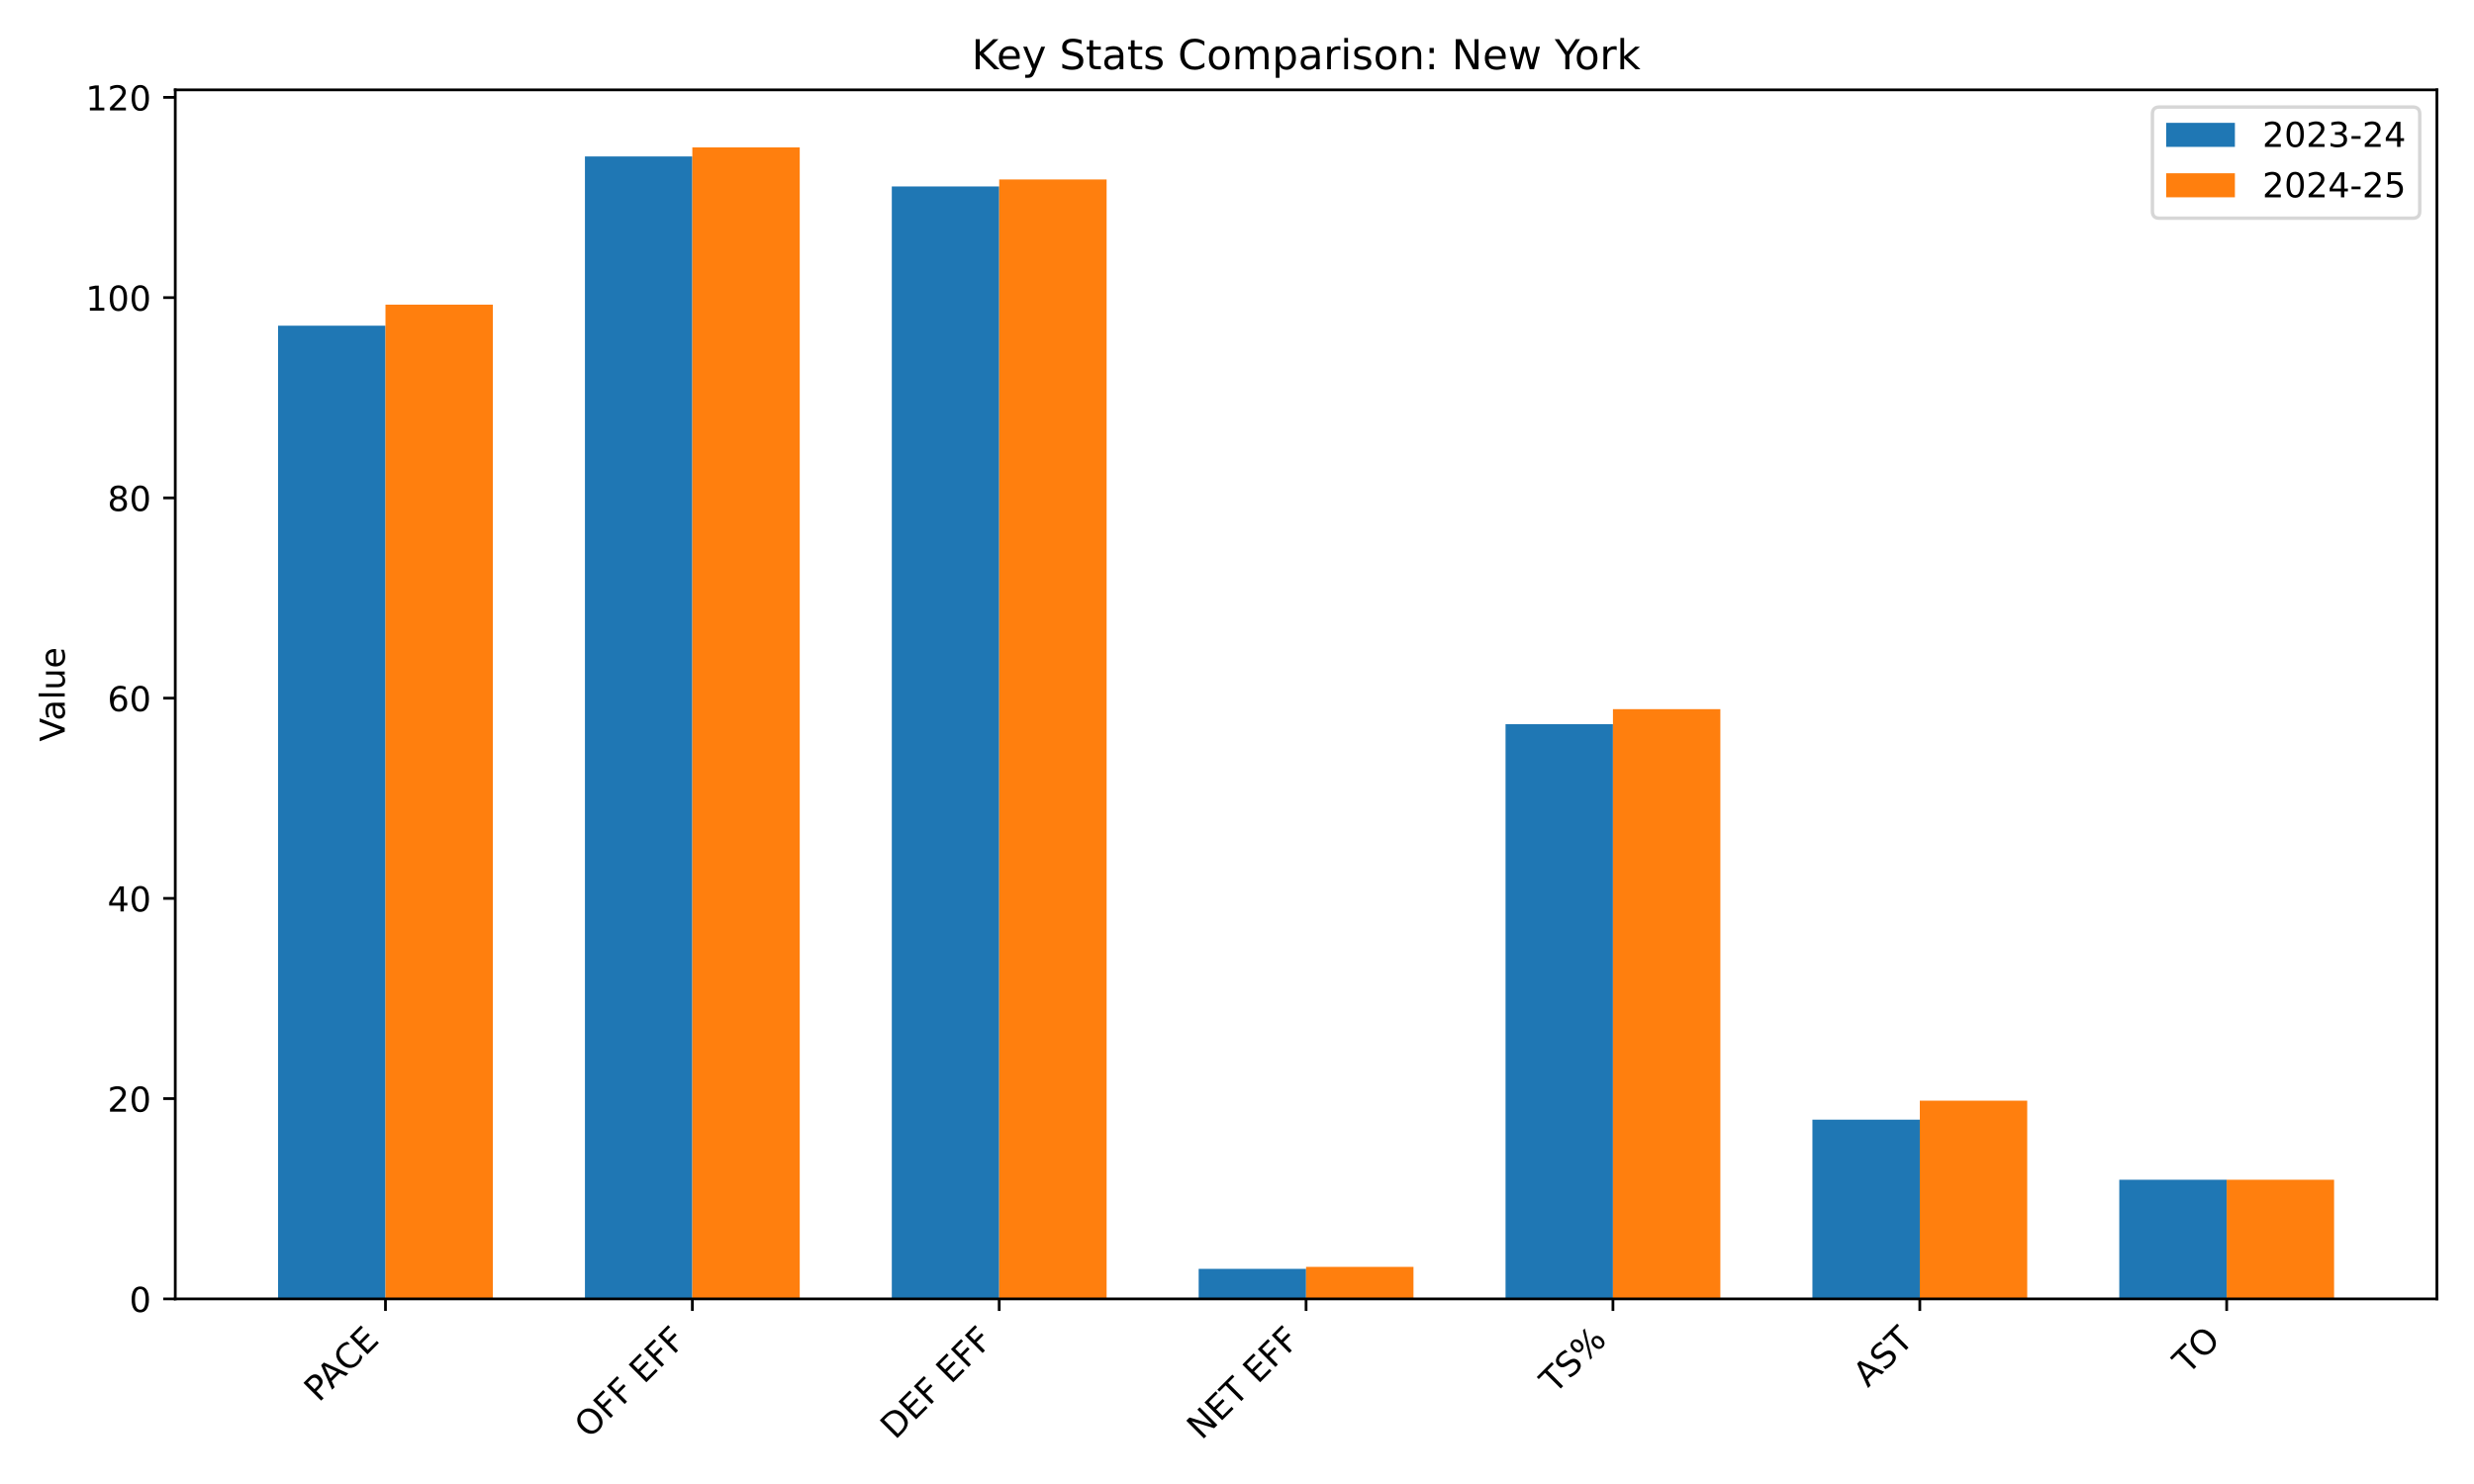
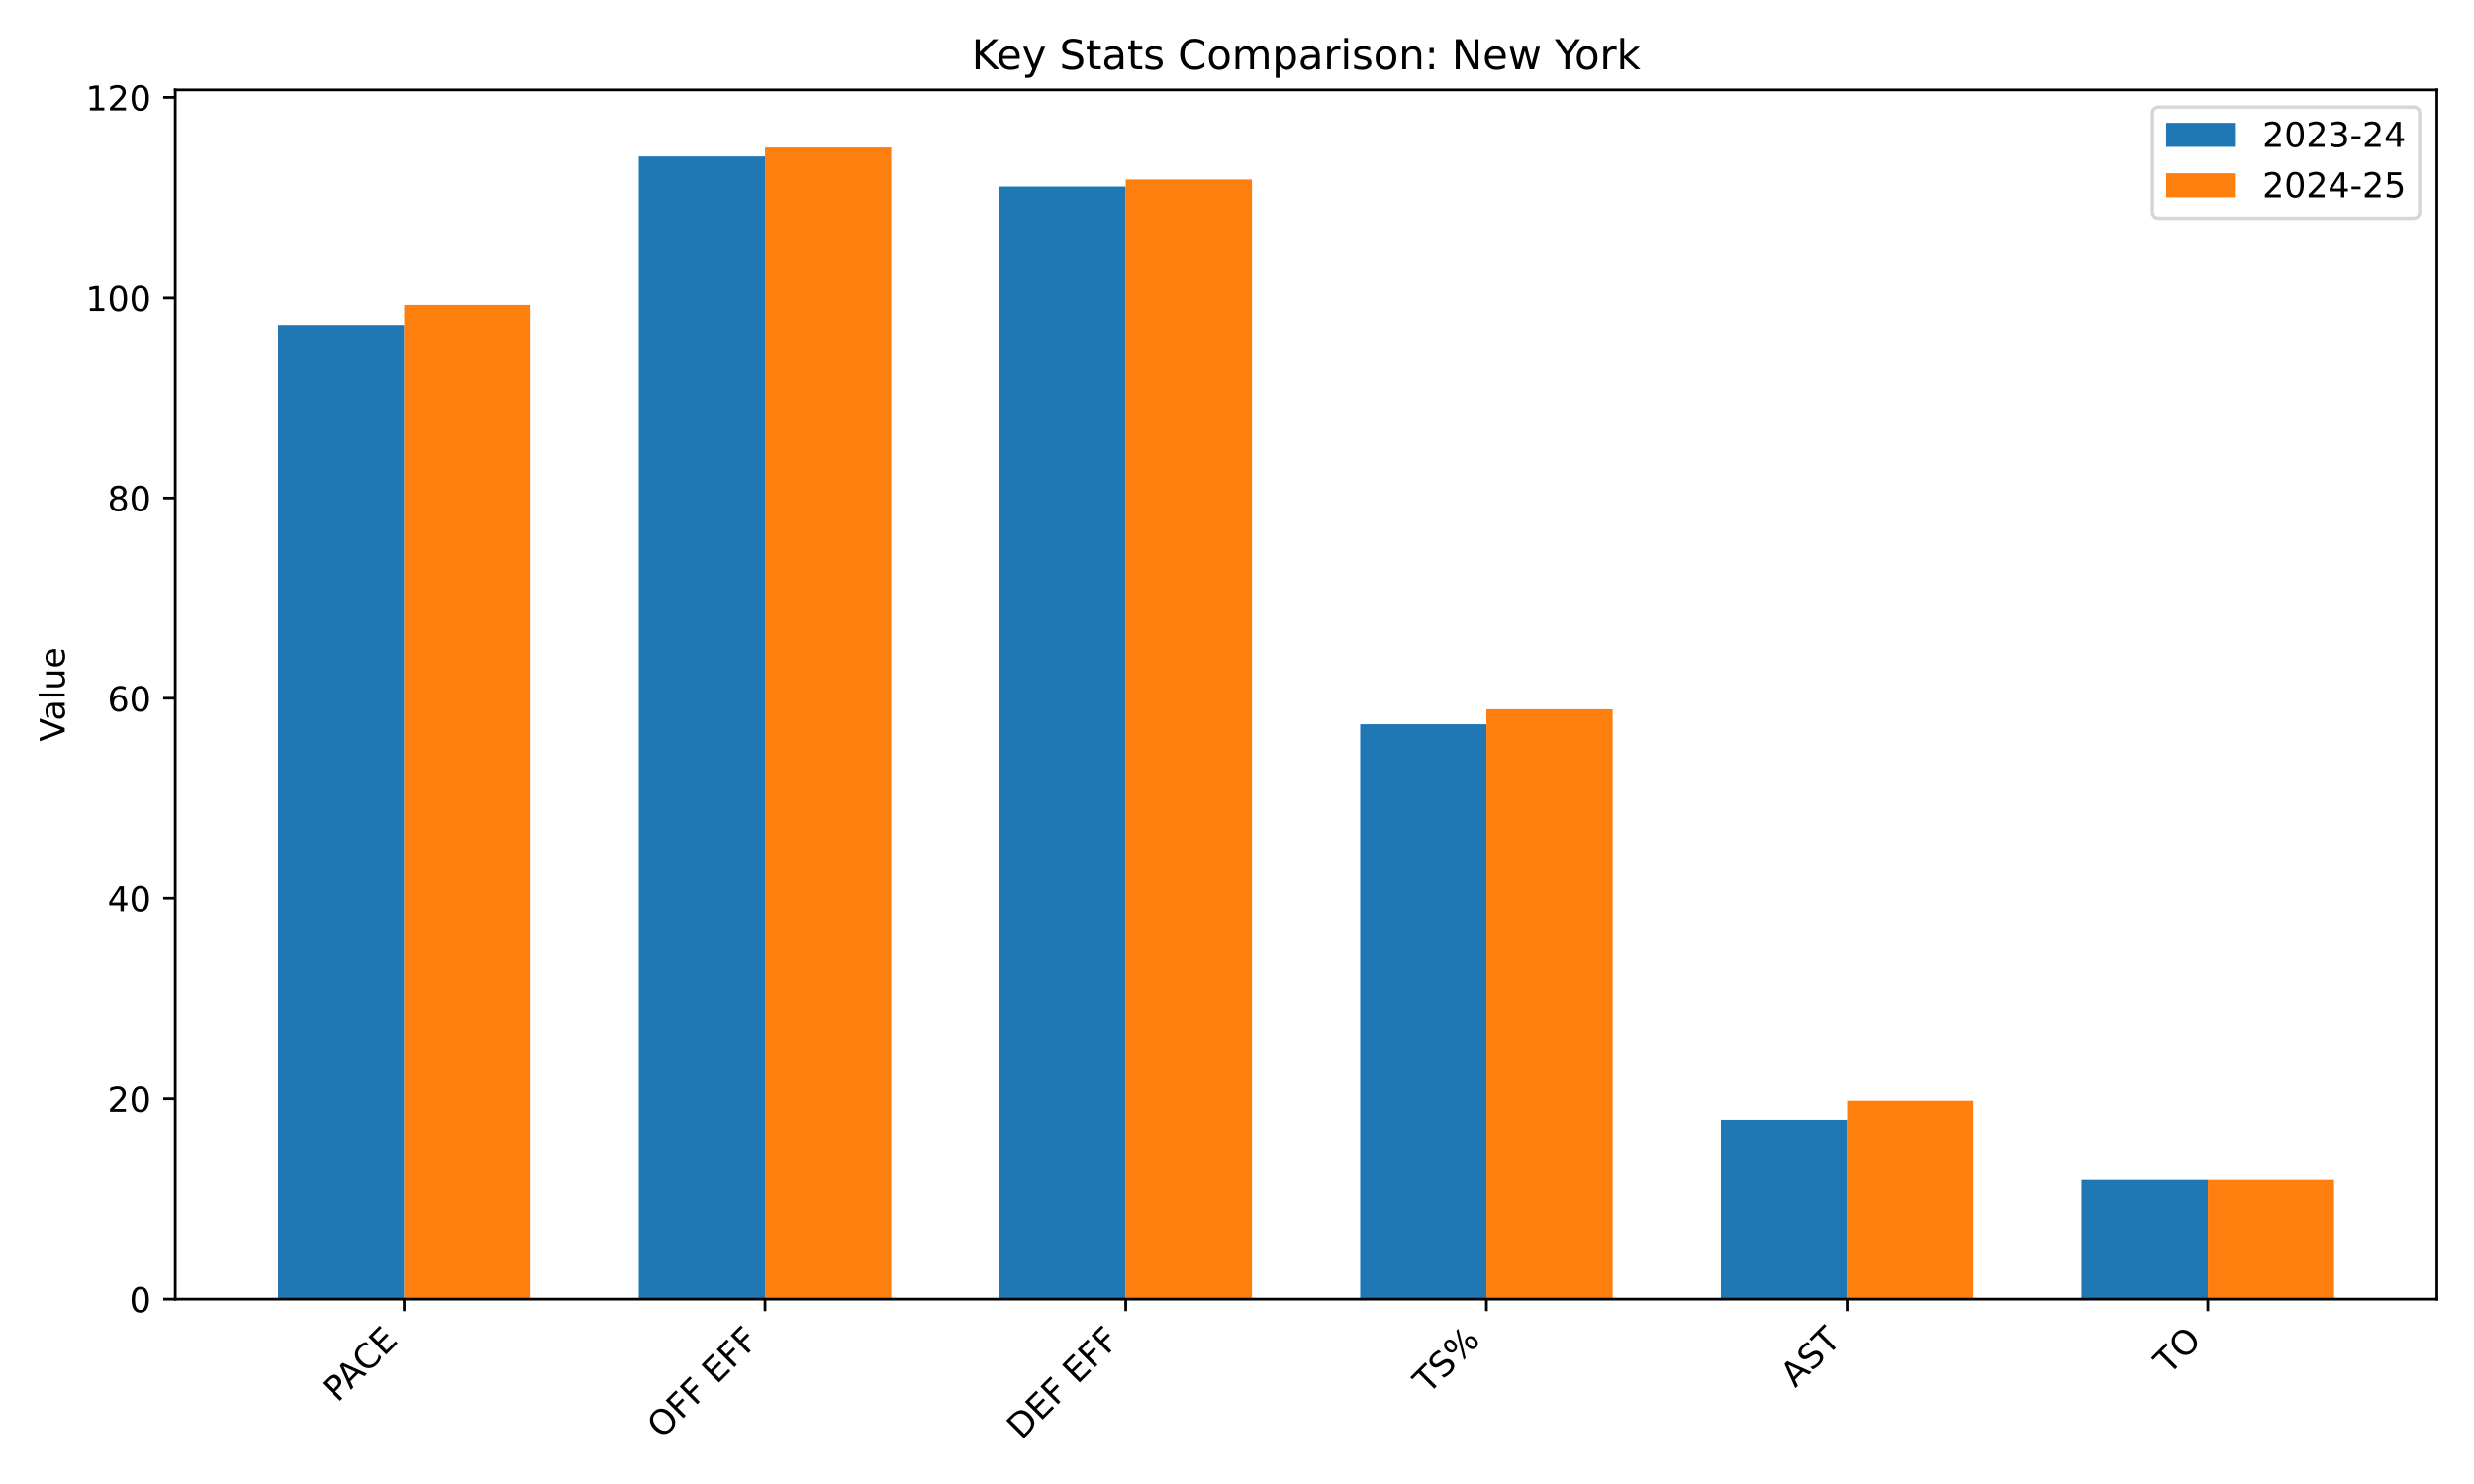
<svg xmlns="http://www.w3.org/2000/svg" xmlns:xlink="http://www.w3.org/1999/xlink" width="720pt" height="432pt" viewBox="0 0 720 432" version="1.1">
  <defs>
    <style type="text/css">*{stroke-linejoin: round; stroke-linecap: butt}</style>
  </defs>
  <g id="figure_1">
    <g id="patch_1">
      <path d="M 0 432  L 720 432  L 720 0  L 0 0  z " style="fill: #ffffff" />
    </g>
    <g id="axes_1">
      <g id="patch_2">
-         <path d="M 51.005 378.116  L 709.2 378.116  L 709.2 26.16  L 51.005 26.16  z " style="fill: #ffffff" />
+         <path d="M 51.005 378.18  L 709.2 378.18  L 709.2 26.16  L 51.005 26.16  z " style="fill: #ffffff" />
      </g>
      <g id="patch_3">
-         <path d="M 80.923 378.116  L 112.181 378.116  L 112.181 94.802  L 80.923 94.802  z " clip-path="url(#p1937ad4f65)" style="fill: #1f77b4" />
+         <path d="M 80.923 378.18  L 117.664 378.18  L 117.664 94.815  L 80.923 94.815  z " clip-path="url(#p6b02da7afd)" style="fill: #1f77b4" />
      </g>
      <g id="patch_4">
-         <path d="M 170.23 378.116  L 201.488 378.116  L 201.488 45.543  L 170.23 45.543  z " clip-path="url(#p1937ad4f65)" style="fill: #1f77b4" />
+         <path d="M 185.898 378.18  L 222.64 378.18  L 222.64 45.547  L 185.898 45.547  z " clip-path="url(#p6b02da7afd)" style="fill: #1f77b4" />
      </g>
      <g id="patch_5">
-         <path d="M 259.538 378.116  L 290.795 378.116  L 290.795 54.287  L 259.538 54.287  z " clip-path="url(#p1937ad4f65)" style="fill: #1f77b4" />
+         <path d="M 290.874 378.18  L 327.615 378.18  L 327.615 54.292  L 290.874 54.292  z " clip-path="url(#p6b02da7afd)" style="fill: #1f77b4" />
      </g>
      <g id="patch_6">
-         <path d="M 348.845 378.116  L 380.103 378.116  L 380.103 369.372  L 348.845 369.372  z " clip-path="url(#p1937ad4f65)" style="fill: #1f77b4" />
+         <path d="M 395.849 378.18  L 432.59 378.18  L 432.59 210.843  L 395.849 210.843  z " clip-path="url(#p6b02da7afd)" style="fill: #1f77b4" />
      </g>
      <g id="patch_7">
-         <path d="M 438.152 378.116  L 469.41 378.116  L 469.41 210.81  L 438.152 210.81  z " clip-path="url(#p1937ad4f65)" style="fill: #1f77b4" />
+         <path d="M 500.824 378.18  L 537.565 378.18  L 537.565 325.996  L 500.824 325.996  z " clip-path="url(#p6b02da7afd)" style="fill: #1f77b4" />
      </g>
      <g id="patch_8">
-         <path d="M 527.46 378.116  L 558.717 378.116  L 558.717 325.942  L 527.46 325.942  z " clip-path="url(#p1937ad4f65)" style="fill: #1f77b4" />
+         <path d="M 605.799 378.18  L 642.541 378.18  L 642.541 343.488  L 605.799 343.488  z " clip-path="url(#p6b02da7afd)" style="fill: #1f77b4" />
      </g>
      <g id="patch_9">
-         <path d="M 616.767 378.116  L 648.024 378.116  L 648.024 343.431  L 616.767 343.431  z " clip-path="url(#p1937ad4f65)" style="fill: #1f77b4" />
+         <path d="M 117.664 378.18  L 154.406 378.18  L 154.406 88.693  L 117.664 88.693  z " clip-path="url(#p6b02da7afd)" style="fill: #ff7f0e" />
      </g>
      <g id="patch_10">
-         <path d="M 112.181 378.116  L 143.438 378.116  L 143.438 88.681  L 112.181 88.681  z " clip-path="url(#p1937ad4f65)" style="fill: #ff7f0e" />
+         <path d="M 222.64 378.18  L 259.381 378.18  L 259.381 42.923  L 222.64 42.923  z " clip-path="url(#p6b02da7afd)" style="fill: #ff7f0e" />
      </g>
      <g id="patch_11">
-         <path d="M 201.488 378.116  L 232.745 378.116  L 232.745 42.92  L 201.488 42.92  z " clip-path="url(#p1937ad4f65)" style="fill: #ff7f0e" />
+         <path d="M 327.615 378.18  L 364.356 378.18  L 364.356 52.252  L 327.615 52.252  z " clip-path="url(#p6b02da7afd)" style="fill: #ff7f0e" />
      </g>
      <g id="patch_12">
-         <path d="M 290.795 378.116  L 322.053 378.116  L 322.053 52.247  L 290.795 52.247  z " clip-path="url(#p1937ad4f65)" style="fill: #ff7f0e" />
+         <path d="M 432.59 378.18  L 469.331 378.18  L 469.331 206.47  L 432.59 206.47  z " clip-path="url(#p6b02da7afd)" style="fill: #ff7f0e" />
      </g>
      <g id="patch_13">
-         <path d="M 380.103 378.116  L 411.36 378.116  L 411.36 368.789  L 380.103 368.789  z " clip-path="url(#p1937ad4f65)" style="fill: #ff7f0e" />
+         <path d="M 537.565 378.18  L 574.307 378.18  L 574.307 320.457  L 537.565 320.457  z " clip-path="url(#p6b02da7afd)" style="fill: #ff7f0e" />
      </g>
      <g id="patch_14">
-         <path d="M 469.41 378.116  L 500.667 378.116  L 500.667 206.437  L 469.41 206.437  z " clip-path="url(#p1937ad4f65)" style="fill: #ff7f0e" />
-       </g>
-       <g id="patch_15">
-         <path d="M 558.717 378.116  L 589.975 378.116  L 589.975 320.404  L 558.717 320.404  z " clip-path="url(#p1937ad4f65)" style="fill: #ff7f0e" />
-       </g>
-       <g id="patch_16">
-         <path d="M 648.024 378.116  L 679.282 378.116  L 679.282 343.431  L 648.024 343.431  z " clip-path="url(#p1937ad4f65)" style="fill: #ff7f0e" />
+         <path d="M 642.541 378.18  L 679.282 378.18  L 679.282 343.488  L 642.541 343.488  z " clip-path="url(#p6b02da7afd)" style="fill: #ff7f0e" />
      </g>
      <g id="matplotlib.axis_1">
        <g id="xtick_1">
          <g id="line2d_1">
            <defs>
-               <path id="mbf0bd5f060" d="M 0 0  L 0 3.5  " style="stroke: #000000; stroke-width: 0.8" />
+               <path id="m8c0391ce48" d="M 0 0  L 0 3.5  " style="stroke: #000000; stroke-width: 0.8" />
            </defs>
            <g>
-               <use xlink:href="#mbf0bd5f060" x="112.181" y="378.116" style="stroke: #000000; stroke-width: 0.8" />
+               <use xlink:href="#m8c0391ce48" x="117.664" y="378.18" style="stroke: #000000; stroke-width: 0.8" />
            </g>
          </g>
          <g id="text_1">
-             <g transform="translate(92.77817 408.421) rotate(-45) scale(0.1 -0.1)">
+             <g transform="translate(98.26196 408.4847) rotate(-45) scale(0.1 -0.1)">
              <defs>
                <path id="DejaVuSans-50" d="M 1259 4147  L 1259 2394  L 2053 2394  Q 2494 2394 2734 2622  Q 2975 2850 2975 3272  Q 2975 3691 2734 3919  Q 2494 4147 2053 4147  L 1259 4147  z M 628 4666  L 2053 4666  Q 2838 4666 3239 4311  Q 3641 3956 3641 3272  Q 3641 2581 3239 2228  Q 2838 1875 2053 1875  L 1259 1875  L 1259 0  L 628 0  L 628 4666  z " transform="scale(0.015625)" />
                <path id="DejaVuSans-41" d="M 2188 4044  L 1331 1722  L 3047 1722  L 2188 4044  z M 1831 4666  L 2547 4666  L 4325 0  L 3669 0  L 3244 1197  L 1141 1197  L 716 0  L 50 0  L 1831 4666  z " transform="scale(0.015625)" />
                <path id="DejaVuSans-43" d="M 4122 4306  L 4122 3641  Q 3803 3938 3442 4084  Q 3081 4231 2675 4231  Q 1875 4231 1450 3742  Q 1025 3253 1025 2328  Q 1025 1406 1450 917  Q 1875 428 2675 428  Q 3081 428 3442 575  Q 3803 722 4122 1019  L 4122 359  Q 3791 134 3420 21  Q 3050 -91 2638 -91  Q 1578 -91 968 557  Q 359 1206 359 2328  Q 359 3453 968 4101  Q 1578 4750 2638 4750  Q 3056 4750 3426 4639  Q 3797 4528 4122 4306  z " transform="scale(0.015625)" />
                <path id="DejaVuSans-45" d="M 628 4666  L 3578 4666  L 3578 4134  L 1259 4134  L 1259 2753  L 3481 2753  L 3481 2222  L 1259 2222  L 1259 531  L 3634 531  L 3634 0  L 628 0  L 628 4666  z " transform="scale(0.015625)" />
              </defs>
              <use xlink:href="#DejaVuSans-50" />
              <use xlink:href="#DejaVuSans-41" transform="translate(53.92773 0)" />
              <use xlink:href="#DejaVuSans-43" transform="translate(120.5859 0)" />
              <use xlink:href="#DejaVuSans-45" transform="translate(190.4102 0)" />
            </g>
          </g>
        </g>
        <g id="xtick_2">
          <g id="line2d_2">
            <g>
-               <use xlink:href="#mbf0bd5f060" x="201.488" y="378.116" style="stroke: #000000; stroke-width: 0.8" />
+               <use xlink:href="#m8c0391ce48" x="222.64" y="378.18" style="stroke: #000000; stroke-width: 0.8" />
            </g>
          </g>
          <g id="text_2">
-             <g transform="translate(171.4678 419.0387) rotate(-45) scale(0.1 -0.1)">
+             <g transform="translate(192.6196 419.1023) rotate(-45) scale(0.1 -0.1)">
              <defs>
                <path id="DejaVuSans-4f" d="M 2522 4238  Q 1834 4238 1429 3725  Q 1025 3213 1025 2328  Q 1025 1447 1429 934  Q 1834 422 2522 422  Q 3209 422 3611 934  Q 4013 1447 4013 2328  Q 4013 3213 3611 3725  Q 3209 4238 2522 4238  z M 2522 4750  Q 3503 4750 4090 4092  Q 4678 3434 4678 2328  Q 4678 1225 4090 567  Q 3503 -91 2522 -91  Q 1538 -91 948 565  Q 359 1222 359 2328  Q 359 3434 948 4092  Q 1538 4750 2522 4750  z " transform="scale(0.015625)" />
                <path id="DejaVuSans-46" d="M 628 4666  L 3309 4666  L 3309 4134  L 1259 4134  L 1259 2759  L 3109 2759  L 3109 2228  L 1259 2228  L 1259 0  L 628 0  L 628 4666  z " transform="scale(0.015625)" />
                <path id="DejaVuSans-20" transform="scale(0.015625)" />
              </defs>
              <use xlink:href="#DejaVuSans-4f" />
              <use xlink:href="#DejaVuSans-46" transform="translate(78.71094 0)" />
              <use xlink:href="#DejaVuSans-46" transform="translate(136.2305 0)" />
              <use xlink:href="#DejaVuSans-20" transform="translate(193.75 0)" />
              <use xlink:href="#DejaVuSans-45" transform="translate(225.5371 0)" />
              <use xlink:href="#DejaVuSans-46" transform="translate(288.7207 0)" />
              <use xlink:href="#DejaVuSans-46" transform="translate(346.2402 0)" />
            </g>
          </g>
        </g>
        <g id="xtick_3">
          <g id="line2d_3">
            <g>
-               <use xlink:href="#mbf0bd5f060" x="290.795" y="378.116" style="stroke: #000000; stroke-width: 0.8" />
+               <use xlink:href="#m8c0391ce48" x="327.615" y="378.18" style="stroke: #000000; stroke-width: 0.8" />
            </g>
          </g>
          <g id="text_3">
-             <g transform="translate(260.4956 419.3182) rotate(-45) scale(0.1 -0.1)">
+             <g transform="translate(297.3153 419.3819) rotate(-45) scale(0.1 -0.1)">
              <defs>
                <path id="DejaVuSans-44" d="M 1259 4147  L 1259 519  L 2022 519  Q 2988 519 3436 956  Q 3884 1394 3884 2338  Q 3884 3275 3436 3711  Q 2988 4147 2022 4147  L 1259 4147  z M 628 4666  L 1925 4666  Q 3281 4666 3915 4102  Q 4550 3538 4550 2338  Q 4550 1131 3912 565  Q 3275 0 1925 0  L 628 0  L 628 4666  z " transform="scale(0.015625)" />
              </defs>
              <use xlink:href="#DejaVuSans-44" />
              <use xlink:href="#DejaVuSans-45" transform="translate(77.00195 0)" />
              <use xlink:href="#DejaVuSans-46" transform="translate(140.1855 0)" />
              <use xlink:href="#DejaVuSans-20" transform="translate(197.7051 0)" />
              <use xlink:href="#DejaVuSans-45" transform="translate(229.4922 0)" />
              <use xlink:href="#DejaVuSans-46" transform="translate(292.6758 0)" />
              <use xlink:href="#DejaVuSans-46" transform="translate(350.1953 0)" />
            </g>
          </g>
        </g>
        <g id="xtick_4">
          <g id="line2d_4">
            <g>
-               <use xlink:href="#mbf0bd5f060" x="380.103" y="378.116" style="stroke: #000000; stroke-width: 0.8" />
+               <use xlink:href="#m8c0391ce48" x="432.59" y="378.18" style="stroke: #000000; stroke-width: 0.8" />
            </g>
          </g>
          <g id="text_4">
-             <g transform="translate(349.7057 419.4154) rotate(-45) scale(0.1 -0.1)">
-               <defs>
-                 <path id="DejaVuSans-4e" d="M 628 4666  L 1478 4666  L 3547 763  L 3547 4666  L 4159 4666  L 4159 0  L 3309 0  L 1241 3903  L 1241 0  L 628 0  L 628 4666  z " transform="scale(0.015625)" />
+             <g transform="translate(415.5931 406.0794) rotate(-45) scale(0.1 -0.1)">
+               <defs>
                <path id="DejaVuSans-54" d="M -19 4666  L 3928 4666  L 3928 4134  L 2272 4134  L 2272 0  L 1638 0  L 1638 4134  L -19 4134  L -19 4666  z " transform="scale(0.015625)" />
-               </defs>
-               <use xlink:href="#DejaVuSans-4e" />
-               <use xlink:href="#DejaVuSans-45" transform="translate(74.80469 0)" />
-               <use xlink:href="#DejaVuSans-54" transform="translate(137.9883 0)" />
-               <use xlink:href="#DejaVuSans-20" transform="translate(199.0723 0)" />
-               <use xlink:href="#DejaVuSans-45" transform="translate(230.8594 0)" />
-               <use xlink:href="#DejaVuSans-46" transform="translate(294.043 0)" />
-               <use xlink:href="#DejaVuSans-46" transform="translate(351.5625 0)" />
-             </g>
-           </g>
-         </g>
-         <g id="xtick_5">
-           <g id="line2d_5">
-             <g>
-               <use xlink:href="#mbf0bd5f060" x="469.41" y="378.116" style="stroke: #000000; stroke-width: 0.8" />
-             </g>
-           </g>
-           <g id="text_5">
-             <g transform="translate(452.4127 406.0158) rotate(-45) scale(0.1 -0.1)">
-               <defs>
                <path id="DejaVuSans-53" d="M 3425 4513  L 3425 3897  Q 3066 4069 2747 4153  Q 2428 4238 2131 4238  Q 1616 4238 1336 4038  Q 1056 3838 1056 3469  Q 1056 3159 1242 3001  Q 1428 2844 1947 2747  L 2328 2669  Q 3034 2534 3370 2195  Q 3706 1856 3706 1288  Q 3706 609 3251 259  Q 2797 -91 1919 -91  Q 1588 -91 1214 -16  Q 841 59 441 206  L 441 856  Q 825 641 1194 531  Q 1563 422 1919 422  Q 2459 422 2753 634  Q 3047 847 3047 1241  Q 3047 1584 2836 1778  Q 2625 1972 2144 2069  L 1759 2144  Q 1053 2284 737 2584  Q 422 2884 422 3419  Q 422 4038 858 4394  Q 1294 4750 2059 4750  Q 2388 4750 2728 4690  Q 3069 4631 3425 4513  z " transform="scale(0.015625)" />
                <path id="DejaVuSans-25" d="M 4653 2053  Q 4381 2053 4226 1822  Q 4072 1591 4072 1178  Q 4072 772 4226 539  Q 4381 306 4653 306  Q 4919 306 5073 539  Q 5228 772 5228 1178  Q 5228 1588 5073 1820  Q 4919 2053 4653 2053  z M 4653 2450  Q 5147 2450 5437 2106  Q 5728 1763 5728 1178  Q 5728 594 5436 251  Q 5144 -91 4653 -91  Q 4153 -91 3862 251  Q 3572 594 3572 1178  Q 3572 1766 3864 2108  Q 4156 2450 4653 2450  z M 1428 4353  Q 1159 4353 1004 4120  Q 850 3888 850 3481  Q 850 3069 1003 2837  Q 1156 2606 1428 2606  Q 1700 2606 1854 2837  Q 2009 3069 2009 3481  Q 2009 3884 1853 4118  Q 1697 4353 1428 4353  z M 4250 4750  L 4750 4750  L 1831 -91  L 1331 -91  L 4250 4750  z M 1428 4750  Q 1922 4750 2215 4408  Q 2509 4066 2509 3481  Q 2509 2891 2217 2550  Q 1925 2209 1428 2209  Q 931 2209 642 2551  Q 353 2894 353 3481  Q 353 4063 643 4406  Q 934 4750 1428 4750  z " transform="scale(0.015625)" />
              </defs>
              <use xlink:href="#DejaVuSans-54" />
              <use xlink:href="#DejaVuSans-53" transform="translate(61.08398 0)" />
              <use xlink:href="#DejaVuSans-25" transform="translate(124.5605 0)" />
            </g>
          </g>
        </g>
-         <g id="xtick_6">
-           <g id="line2d_6">
-             <g>
-               <use xlink:href="#mbf0bd5f060" x="558.717" y="378.116" style="stroke: #000000; stroke-width: 0.8" />
-             </g>
-           </g>
-           <g id="text_6">
-             <g transform="translate(543.6016 404.1342) rotate(-45) scale(0.1 -0.1)">
+         <g id="xtick_5">
+           <g id="line2d_5">
+             <g>
+               <use xlink:href="#m8c0391ce48" x="537.565" y="378.18" style="stroke: #000000; stroke-width: 0.8" />
+             </g>
+           </g>
+           <g id="text_5">
+             <g transform="translate(522.4499 404.1978) rotate(-45) scale(0.1 -0.1)">
              <use xlink:href="#DejaVuSans-41" />
              <use xlink:href="#DejaVuSans-53" transform="translate(68.4082 0)" />
              <use xlink:href="#DejaVuSans-54" transform="translate(131.8848 0)" />
            </g>
          </g>
        </g>
-         <g id="xtick_7">
-           <g id="line2d_7">
-             <g>
-               <use xlink:href="#mbf0bd5f060" x="648.024" y="378.116" style="stroke: #000000; stroke-width: 0.8" />
-             </g>
-           </g>
-           <g id="text_7">
-             <g transform="translate(636.6688 400.3744) rotate(-45) scale(0.1 -0.1)">
+         <g id="xtick_6">
+           <g id="line2d_6">
+             <g>
+               <use xlink:href="#m8c0391ce48" x="642.541" y="378.18" style="stroke: #000000; stroke-width: 0.8" />
+             </g>
+           </g>
+           <g id="text_6">
+             <g transform="translate(631.185 400.438) rotate(-45) scale(0.1 -0.1)">
              <use xlink:href="#DejaVuSans-54" />
              <use xlink:href="#DejaVuSans-4f" transform="translate(61.08398 0)" />
            </g>
          </g>
        </g>
      </g>
      <g id="matplotlib.axis_2">
        <g id="ytick_1">
+           <g id="line2d_7">
+             <defs>
+               <path id="mda1af1b4b2" d="M 0 0  L -3.5 0  " style="stroke: #000000; stroke-width: 0.8" />
+             </defs>
+             <g>
+               <use xlink:href="#mda1af1b4b2" x="51.005" y="378.18" style="stroke: #000000; stroke-width: 0.8" />
+             </g>
+           </g>
+           <g id="text_7">
+             <g transform="translate(37.6425 381.9792) scale(0.1 -0.1)">
+               <defs>
+                 <path id="DejaVuSans-30" d="M 2034 4250  Q 1547 4250 1301 3770  Q 1056 3291 1056 2328  Q 1056 1369 1301 889  Q 1547 409 2034 409  Q 2525 409 2770 889  Q 3016 1369 3016 2328  Q 3016 3291 2770 3770  Q 2525 4250 2034 4250  z M 2034 4750  Q 2819 4750 3233 4129  Q 3647 3509 3647 2328  Q 3647 1150 3233 529  Q 2819 -91 2034 -91  Q 1250 -91 836 529  Q 422 1150 422 2328  Q 422 3509 836 4129  Q 1250 4750 2034 4750  z " transform="scale(0.015625)" />
+               </defs>
+               <use xlink:href="#DejaVuSans-30" />
+             </g>
+           </g>
+         </g>
+         <g id="ytick_2">
          <g id="line2d_8">
-             <defs>
-               <path id="m1884ba47b5" d="M 0 0  L -3.5 0  " style="stroke: #000000; stroke-width: 0.8" />
-             </defs>
-             <g>
-               <use xlink:href="#m1884ba47b5" x="51.005" y="378.116" style="stroke: #000000; stroke-width: 0.8" />
+             <g>
+               <use xlink:href="#mda1af1b4b2" x="51.005" y="319.874" style="stroke: #000000; stroke-width: 0.8" />
            </g>
          </g>
          <g id="text_8">
-             <g transform="translate(37.6425 381.9156) scale(0.1 -0.1)">
-               <defs>
-                 <path id="DejaVuSans-30" d="M 2034 4250  Q 1547 4250 1301 3770  Q 1056 3291 1056 2328  Q 1056 1369 1301 889  Q 1547 409 2034 409  Q 2525 409 2770 889  Q 3016 1369 3016 2328  Q 3016 3291 2770 3770  Q 2525 4250 2034 4250  z M 2034 4750  Q 2819 4750 3233 4129  Q 3647 3509 3647 2328  Q 3647 1150 3233 529  Q 2819 -91 2034 -91  Q 1250 -91 836 529  Q 422 1150 422 2328  Q 422 3509 836 4129  Q 1250 4750 2034 4750  z " transform="scale(0.015625)" />
-               </defs>
-               <use xlink:href="#DejaVuSans-30" />
-             </g>
-           </g>
-         </g>
-         <g id="ytick_2">
-           <g id="line2d_9">
-             <g>
-               <use xlink:href="#m1884ba47b5" x="51.005" y="319.821" style="stroke: #000000; stroke-width: 0.8" />
-             </g>
-           </g>
-           <g id="text_9">
-             <g transform="translate(31.28 323.6205) scale(0.1 -0.1)">
+             <g transform="translate(31.28 323.6736) scale(0.1 -0.1)">
              <defs>
                <path id="DejaVuSans-32" d="M 1228 531  L 3431 531  L 3431 0  L 469 0  L 469 531  Q 828 903 1448 1529  Q 2069 2156 2228 2338  Q 2531 2678 2651 2914  Q 2772 3150 2772 3378  Q 2772 3750 2511 3984  Q 2250 4219 1831 4219  Q 1534 4219 1204 4116  Q 875 4013 500 3803  L 500 4441  Q 881 4594 1212 4672  Q 1544 4750 1819 4750  Q 2544 4750 2975 4387  Q 3406 4025 3406 3419  Q 3406 3131 3298 2873  Q 3191 2616 2906 2266  Q 2828 2175 2409 1742  Q 1991 1309 1228 531  z " transform="scale(0.015625)" />
              </defs>
              <use xlink:href="#DejaVuSans-32" />
              <use xlink:href="#DejaVuSans-30" transform="translate(63.62305 0)" />
            </g>
          </g>
        </g>
        <g id="ytick_3">
-           <g id="line2d_10">
-             <g>
-               <use xlink:href="#m1884ba47b5" x="51.005" y="261.526" style="stroke: #000000; stroke-width: 0.8" />
-             </g>
-           </g>
-           <g id="text_10">
-             <g transform="translate(31.28 265.3255) scale(0.1 -0.1)">
+           <g id="line2d_9">
+             <g>
+               <use xlink:href="#mda1af1b4b2" x="51.005" y="261.569" style="stroke: #000000; stroke-width: 0.8" />
+             </g>
+           </g>
+           <g id="text_9">
+             <g transform="translate(31.28 265.368) scale(0.1 -0.1)">
              <defs>
                <path id="DejaVuSans-34" d="M 2419 4116  L 825 1625  L 2419 1625  L 2419 4116  z M 2253 4666  L 3047 4666  L 3047 1625  L 3713 1625  L 3713 1100  L 3047 1100  L 3047 0  L 2419 0  L 2419 1100  L 313 1100  L 313 1709  L 2253 4666  z " transform="scale(0.015625)" />
              </defs>
              <use xlink:href="#DejaVuSans-34" />
              <use xlink:href="#DejaVuSans-30" transform="translate(63.62305 0)" />
            </g>
          </g>
        </g>
        <g id="ytick_4">
-           <g id="line2d_11">
-             <g>
-               <use xlink:href="#m1884ba47b5" x="51.005" y="203.231" style="stroke: #000000; stroke-width: 0.8" />
-             </g>
-           </g>
-           <g id="text_11">
-             <g transform="translate(31.28 207.0304) scale(0.1 -0.1)">
+           <g id="line2d_10">
+             <g>
+               <use xlink:href="#mda1af1b4b2" x="51.005" y="203.263" style="stroke: #000000; stroke-width: 0.8" />
+             </g>
+           </g>
+           <g id="text_10">
+             <g transform="translate(31.28 207.0624) scale(0.1 -0.1)">
              <defs>
                <path id="DejaVuSans-36" d="M 2113 2584  Q 1688 2584 1439 2293  Q 1191 2003 1191 1497  Q 1191 994 1439 701  Q 1688 409 2113 409  Q 2538 409 2786 701  Q 3034 994 3034 1497  Q 3034 2003 2786 2293  Q 2538 2584 2113 2584  z M 3366 4563  L 3366 3988  Q 3128 4100 2886 4159  Q 2644 4219 2406 4219  Q 1781 4219 1451 3797  Q 1122 3375 1075 2522  Q 1259 2794 1537 2939  Q 1816 3084 2150 3084  Q 2853 3084 3261 2657  Q 3669 2231 3669 1497  Q 3669 778 3244 343  Q 2819 -91 2113 -91  Q 1303 -91 875 529  Q 447 1150 447 2328  Q 447 3434 972 4092  Q 1497 4750 2381 4750  Q 2619 4750 2861 4703  Q 3103 4656 3366 4563  z " transform="scale(0.015625)" />
              </defs>
              <use xlink:href="#DejaVuSans-36" />
              <use xlink:href="#DejaVuSans-30" transform="translate(63.62305 0)" />
            </g>
          </g>
        </g>
        <g id="ytick_5">
-           <g id="line2d_12">
-             <g>
-               <use xlink:href="#m1884ba47b5" x="51.005" y="144.936" style="stroke: #000000; stroke-width: 0.8" />
-             </g>
-           </g>
-           <g id="text_12">
-             <g transform="translate(31.28 148.7354) scale(0.1 -0.1)">
+           <g id="line2d_11">
+             <g>
+               <use xlink:href="#mda1af1b4b2" x="51.005" y="144.958" style="stroke: #000000; stroke-width: 0.8" />
+             </g>
+           </g>
+           <g id="text_11">
+             <g transform="translate(31.28 148.7569) scale(0.1 -0.1)">
              <defs>
                <path id="DejaVuSans-38" d="M 2034 2216  Q 1584 2216 1326 1975  Q 1069 1734 1069 1313  Q 1069 891 1326 650  Q 1584 409 2034 409  Q 2484 409 2743 651  Q 3003 894 3003 1313  Q 3003 1734 2745 1975  Q 2488 2216 2034 2216  z M 1403 2484  Q 997 2584 770 2862  Q 544 3141 544 3541  Q 544 4100 942 4425  Q 1341 4750 2034 4750  Q 2731 4750 3128 4425  Q 3525 4100 3525 3541  Q 3525 3141 3298 2862  Q 3072 2584 2669 2484  Q 3125 2378 3379 2068  Q 3634 1759 3634 1313  Q 3634 634 3220 271  Q 2806 -91 2034 -91  Q 1263 -91 848 271  Q 434 634 434 1313  Q 434 1759 690 2068  Q 947 2378 1403 2484  z M 1172 3481  Q 1172 3119 1398 2916  Q 1625 2713 2034 2713  Q 2441 2713 2670 2916  Q 2900 3119 2900 3481  Q 2900 3844 2670 4047  Q 2441 4250 2034 4250  Q 1625 4250 1398 4047  Q 1172 3844 1172 3481  z " transform="scale(0.015625)" />
              </defs>
              <use xlink:href="#DejaVuSans-38" />
              <use xlink:href="#DejaVuSans-30" transform="translate(63.62305 0)" />
            </g>
          </g>
        </g>
        <g id="ytick_6">
-           <g id="line2d_13">
-             <g>
-               <use xlink:href="#m1884ba47b5" x="51.005" y="86.641" style="stroke: #000000; stroke-width: 0.8" />
-             </g>
-           </g>
-           <g id="text_13">
-             <g transform="translate(24.9175 90.44033) scale(0.1 -0.1)">
+           <g id="line2d_12">
+             <g>
+               <use xlink:href="#mda1af1b4b2" x="51.005" y="86.652" style="stroke: #000000; stroke-width: 0.8" />
+             </g>
+           </g>
+           <g id="text_12">
+             <g transform="translate(24.9175 90.45127) scale(0.1 -0.1)">
              <defs>
                <path id="DejaVuSans-31" d="M 794 531  L 1825 531  L 1825 4091  L 703 3866  L 703 4441  L 1819 4666  L 2450 4666  L 2450 531  L 3481 531  L 3481 0  L 794 0  L 794 531  z " transform="scale(0.015625)" />
              </defs>
              <use xlink:href="#DejaVuSans-31" />
              <use xlink:href="#DejaVuSans-30" transform="translate(63.62305 0)" />
              <use xlink:href="#DejaVuSans-30" transform="translate(127.2461 0)" />
            </g>
          </g>
        </g>
        <g id="ytick_7">
-           <g id="line2d_14">
-             <g>
-               <use xlink:href="#m1884ba47b5" x="51.005" y="28.346" style="stroke: #000000; stroke-width: 0.8" />
-             </g>
-           </g>
-           <g id="text_14">
-             <g transform="translate(24.9175 32.14528) scale(0.1 -0.1)">
+           <g id="line2d_13">
+             <g>
+               <use xlink:href="#mda1af1b4b2" x="51.005" y="28.346" style="stroke: #000000; stroke-width: 0.8" />
+             </g>
+           </g>
+           <g id="text_13">
+             <g transform="translate(24.9175 32.14568) scale(0.1 -0.1)">
              <use xlink:href="#DejaVuSans-31" />
              <use xlink:href="#DejaVuSans-32" transform="translate(63.62305 0)" />
              <use xlink:href="#DejaVuSans-30" transform="translate(127.2461 0)" />
            </g>
          </g>
        </g>
-         <g id="text_15">
-           <g transform="translate(18.83781 215.8694) rotate(-90) scale(0.1 -0.1)">
+         <g id="text_14">
+           <g transform="translate(18.83781 215.9012) rotate(-90) scale(0.1 -0.1)">
            <defs>
              <path id="DejaVuSans-56" d="M 1831 0  L 50 4666  L 709 4666  L 2188 738  L 3669 4666  L 4325 4666  L 2547 0  L 1831 0  z " transform="scale(0.015625)" />
              <path id="DejaVuSans-61" d="M 2194 1759  Q 1497 1759 1228 1600  Q 959 1441 959 1056  Q 959 750 1161 570  Q 1363 391 1709 391  Q 2188 391 2477 730  Q 2766 1069 2766 1631  L 2766 1759  L 2194 1759  z M 3341 1997  L 3341 0  L 2766 0  L 2766 531  Q 2569 213 2275 61  Q 1981 -91 1556 -91  Q 1019 -91 701 211  Q 384 513 384 1019  Q 384 1609 779 1909  Q 1175 2209 1959 2209  L 2766 2209  L 2766 2266  Q 2766 2663 2505 2880  Q 2244 3097 1772 3097  Q 1472 3097 1187 3025  Q 903 2953 641 2809  L 641 3341  Q 956 3463 1253 3523  Q 1550 3584 1831 3584  Q 2591 3584 2966 3190  Q 3341 2797 3341 1997  z " transform="scale(0.015625)" />
              <path id="DejaVuSans-6c" d="M 603 4863  L 1178 4863  L 1178 0  L 603 0  L 603 4863  z " transform="scale(0.015625)" />
              <path id="DejaVuSans-75" d="M 544 1381  L 544 3500  L 1119 3500  L 1119 1403  Q 1119 906 1312 657  Q 1506 409 1894 409  Q 2359 409 2629 706  Q 2900 1003 2900 1516  L 2900 3500  L 3475 3500  L 3475 0  L 2900 0  L 2900 538  Q 2691 219 2414 64  Q 2138 -91 1772 -91  Q 1169 -91 856 284  Q 544 659 544 1381  z M 1991 3584  L 1991 3584  z " transform="scale(0.015625)" />
              <path id="DejaVuSans-65" d="M 3597 1894  L 3597 1613  L 953 1613  Q 991 1019 1311 708  Q 1631 397 2203 397  Q 2534 397 2845 478  Q 3156 559 3463 722  L 3463 178  Q 3153 47 2828 -22  Q 2503 -91 2169 -91  Q 1331 -91 842 396  Q 353 884 353 1716  Q 353 2575 817 3079  Q 1281 3584 2069 3584  Q 2775 3584 3186 3129  Q 3597 2675 3597 1894  z M 3022 2063  Q 3016 2534 2758 2815  Q 2500 3097 2075 3097  Q 1594 3097 1305 2825  Q 1016 2553 972 2059  L 3022 2063  z " transform="scale(0.015625)" />
            </defs>
            <use xlink:href="#DejaVuSans-56" />
            <use xlink:href="#DejaVuSans-61" transform="translate(60.6582 0)" />
            <use xlink:href="#DejaVuSans-6c" transform="translate(121.9375 0)" />
            <use xlink:href="#DejaVuSans-75" transform="translate(149.7207 0)" />
            <use xlink:href="#DejaVuSans-65" transform="translate(213.0996 0)" />
          </g>
        </g>
      </g>
+       <g id="patch_15">
+         <path d="M 51.005 378.18  L 51.005 26.16  " style="fill: none; stroke: #000000; stroke-width: 0.8; stroke-linejoin: miter; stroke-linecap: square" />
+       </g>
+       <g id="patch_16">
+         <path d="M 709.2 378.18  L 709.2 26.16  " style="fill: none; stroke: #000000; stroke-width: 0.8; stroke-linejoin: miter; stroke-linecap: square" />
+       </g>
      <g id="patch_17">
-         <path d="M 51.005 378.116  L 51.005 26.16  " style="fill: none; stroke: #000000; stroke-width: 0.8; stroke-linejoin: miter; stroke-linecap: square" />
+         <path d="M 51.005 378.18  L 709.2 378.18  " style="fill: none; stroke: #000000; stroke-width: 0.8; stroke-linejoin: miter; stroke-linecap: square" />
      </g>
      <g id="patch_18">
-         <path d="M 709.2 378.116  L 709.2 26.16  " style="fill: none; stroke: #000000; stroke-width: 0.8; stroke-linejoin: miter; stroke-linecap: square" />
-       </g>
-       <g id="patch_19">
-         <path d="M 51.005 378.116  L 709.2 378.116  " style="fill: none; stroke: #000000; stroke-width: 0.8; stroke-linejoin: miter; stroke-linecap: square" />
-       </g>
-       <g id="patch_20">
        <path d="M 51.005 26.16  L 709.2 26.16  " style="fill: none; stroke: #000000; stroke-width: 0.8; stroke-linejoin: miter; stroke-linecap: square" />
      </g>
-       <g id="text_16">
+       <g id="text_15">
        <g transform="translate(282.7666 20.16) scale(0.12 -0.12)">
          <defs>
            <path id="DejaVuSans-4b" d="M 628 4666  L 1259 4666  L 1259 2694  L 3353 4666  L 4166 4666  L 1850 2491  L 4331 0  L 3500 0  L 1259 2247  L 1259 0  L 628 0  L 628 4666  z " transform="scale(0.015625)" />
            <path id="DejaVuSans-79" d="M 2059 -325  Q 1816 -950 1584 -1140  Q 1353 -1331 966 -1331  L 506 -1331  L 506 -850  L 844 -850  Q 1081 -850 1212 -737  Q 1344 -625 1503 -206  L 1606 56  L 191 3500  L 800 3500  L 1894 763  L 2988 3500  L 3597 3500  L 2059 -325  z " transform="scale(0.015625)" />
            <path id="DejaVuSans-74" d="M 1172 4494  L 1172 3500  L 2356 3500  L 2356 3053  L 1172 3053  L 1172 1153  Q 1172 725 1289 603  Q 1406 481 1766 481  L 2356 481  L 2356 0  L 1766 0  Q 1100 0 847 248  Q 594 497 594 1153  L 594 3053  L 172 3053  L 172 3500  L 594 3500  L 594 4494  L 1172 4494  z " transform="scale(0.015625)" />
            <path id="DejaVuSans-73" d="M 2834 3397  L 2834 2853  Q 2591 2978 2328 3040  Q 2066 3103 1784 3103  Q 1356 3103 1142 2972  Q 928 2841 928 2578  Q 928 2378 1081 2264  Q 1234 2150 1697 2047  L 1894 2003  Q 2506 1872 2764 1633  Q 3022 1394 3022 966  Q 3022 478 2636 193  Q 2250 -91 1575 -91  Q 1294 -91 989 -36  Q 684 19 347 128  L 347 722  Q 666 556 975 473  Q 1284 391 1588 391  Q 1994 391 2212 530  Q 2431 669 2431 922  Q 2431 1156 2273 1281  Q 2116 1406 1581 1522  L 1381 1569  Q 847 1681 609 1914  Q 372 2147 372 2553  Q 372 3047 722 3315  Q 1072 3584 1716 3584  Q 2034 3584 2315 3537  Q 2597 3491 2834 3397  z " transform="scale(0.015625)" />
            <path id="DejaVuSans-6f" d="M 1959 3097  Q 1497 3097 1228 2736  Q 959 2375 959 1747  Q 959 1119 1226 758  Q 1494 397 1959 397  Q 2419 397 2687 759  Q 2956 1122 2956 1747  Q 2956 2369 2687 2733  Q 2419 3097 1959 3097  z M 1959 3584  Q 2709 3584 3137 3096  Q 3566 2609 3566 1747  Q 3566 888 3137 398  Q 2709 -91 1959 -91  Q 1206 -91 779 398  Q 353 888 353 1747  Q 353 2609 779 3096  Q 1206 3584 1959 3584  z " transform="scale(0.015625)" />
            <path id="DejaVuSans-6d" d="M 3328 2828  Q 3544 3216 3844 3400  Q 4144 3584 4550 3584  Q 5097 3584 5394 3201  Q 5691 2819 5691 2113  L 5691 0  L 5113 0  L 5113 2094  Q 5113 2597 4934 2840  Q 4756 3084 4391 3084  Q 3944 3084 3684 2787  Q 3425 2491 3425 1978  L 3425 0  L 2847 0  L 2847 2094  Q 2847 2600 2669 2842  Q 2491 3084 2119 3084  Q 1678 3084 1418 2786  Q 1159 2488 1159 1978  L 1159 0  L 581 0  L 581 3500  L 1159 3500  L 1159 2956  Q 1356 3278 1631 3431  Q 1906 3584 2284 3584  Q 2666 3584 2933 3390  Q 3200 3197 3328 2828  z " transform="scale(0.015625)" />
            <path id="DejaVuSans-70" d="M 1159 525  L 1159 -1331  L 581 -1331  L 581 3500  L 1159 3500  L 1159 2969  Q 1341 3281 1617 3432  Q 1894 3584 2278 3584  Q 2916 3584 3314 3078  Q 3713 2572 3713 1747  Q 3713 922 3314 415  Q 2916 -91 2278 -91  Q 1894 -91 1617 61  Q 1341 213 1159 525  z M 3116 1747  Q 3116 2381 2855 2742  Q 2594 3103 2138 3103  Q 1681 3103 1420 2742  Q 1159 2381 1159 1747  Q 1159 1113 1420 752  Q 1681 391 2138 391  Q 2594 391 2855 752  Q 3116 1113 3116 1747  z " transform="scale(0.015625)" />
            <path id="DejaVuSans-72" d="M 2631 2963  Q 2534 3019 2420 3045  Q 2306 3072 2169 3072  Q 1681 3072 1420 2755  Q 1159 2438 1159 1844  L 1159 0  L 581 0  L 581 3500  L 1159 3500  L 1159 2956  Q 1341 3275 1631 3429  Q 1922 3584 2338 3584  Q 2397 3584 2469 3576  Q 2541 3569 2628 3553  L 2631 2963  z " transform="scale(0.015625)" />
            <path id="DejaVuSans-69" d="M 603 3500  L 1178 3500  L 1178 0  L 603 0  L 603 3500  z M 603 4863  L 1178 4863  L 1178 4134  L 603 4134  L 603 4863  z " transform="scale(0.015625)" />
            <path id="DejaVuSans-6e" d="M 3513 2113  L 3513 0  L 2938 0  L 2938 2094  Q 2938 2591 2744 2837  Q 2550 3084 2163 3084  Q 1697 3084 1428 2787  Q 1159 2491 1159 1978  L 1159 0  L 581 0  L 581 3500  L 1159 3500  L 1159 2956  Q 1366 3272 1645 3428  Q 1925 3584 2291 3584  Q 2894 3584 3203 3211  Q 3513 2838 3513 2113  z " transform="scale(0.015625)" />
            <path id="DejaVuSans-3a" d="M 750 794  L 1409 794  L 1409 0  L 750 0  L 750 794  z M 750 3309  L 1409 3309  L 1409 2516  L 750 2516  L 750 3309  z " transform="scale(0.015625)" />
+             <path id="DejaVuSans-4e" d="M 628 4666  L 1478 4666  L 3547 763  L 3547 4666  L 4159 4666  L 4159 0  L 3309 0  L 1241 3903  L 1241 0  L 628 0  L 628 4666  z " transform="scale(0.015625)" />
            <path id="DejaVuSans-77" d="M 269 3500  L 844 3500  L 1563 769  L 2278 3500  L 2956 3500  L 3675 769  L 4391 3500  L 4966 3500  L 4050 0  L 3372 0  L 2619 2869  L 1863 0  L 1184 0  L 269 3500  z " transform="scale(0.015625)" />
            <path id="DejaVuSans-59" d="M -13 4666  L 666 4666  L 1959 2747  L 3244 4666  L 3922 4666  L 2272 2222  L 2272 0  L 1638 0  L 1638 2222  L -13 4666  z " transform="scale(0.015625)" />
            <path id="DejaVuSans-6b" d="M 581 4863  L 1159 4863  L 1159 1991  L 2875 3500  L 3609 3500  L 1753 1863  L 3688 0  L 2938 0  L 1159 1709  L 1159 0  L 581 0  L 581 4863  z " transform="scale(0.015625)" />
          </defs>
          <use xlink:href="#DejaVuSans-4b" />
          <use xlink:href="#DejaVuSans-65" transform="translate(60.57617 0)" />
          <use xlink:href="#DejaVuSans-79" transform="translate(122.0996 0)" />
          <use xlink:href="#DejaVuSans-20" transform="translate(181.2793 0)" />
          <use xlink:href="#DejaVuSans-53" transform="translate(213.0664 0)" />
          <use xlink:href="#DejaVuSans-74" transform="translate(276.543 0)" />
          <use xlink:href="#DejaVuSans-61" transform="translate(315.752 0)" />
          <use xlink:href="#DejaVuSans-74" transform="translate(377.0312 0)" />
          <use xlink:href="#DejaVuSans-73" transform="translate(416.2402 0)" />
          <use xlink:href="#DejaVuSans-20" transform="translate(468.3398 0)" />
          <use xlink:href="#DejaVuSans-43" transform="translate(500.127 0)" />
          <use xlink:href="#DejaVuSans-6f" transform="translate(569.9512 0)" />
          <use xlink:href="#DejaVuSans-6d" transform="translate(631.1328 0)" />
          <use xlink:href="#DejaVuSans-70" transform="translate(728.5449 0)" />
          <use xlink:href="#DejaVuSans-61" transform="translate(792.0215 0)" />
          <use xlink:href="#DejaVuSans-72" transform="translate(853.3008 0)" />
          <use xlink:href="#DejaVuSans-69" transform="translate(894.4141 0)" />
          <use xlink:href="#DejaVuSans-73" transform="translate(922.1973 0)" />
          <use xlink:href="#DejaVuSans-6f" transform="translate(974.2969 0)" />
          <use xlink:href="#DejaVuSans-6e" transform="translate(1035.479 0)" />
          <use xlink:href="#DejaVuSans-3a" transform="translate(1098.857 0)" />
          <use xlink:href="#DejaVuSans-20" transform="translate(1132.549 0)" />
          <use xlink:href="#DejaVuSans-4e" transform="translate(1164.336 0)" />
          <use xlink:href="#DejaVuSans-65" transform="translate(1239.141 0)" />
          <use xlink:href="#DejaVuSans-77" transform="translate(1300.664 0)" />
          <use xlink:href="#DejaVuSans-20" transform="translate(1382.451 0)" />
          <use xlink:href="#DejaVuSans-59" transform="translate(1414.238 0)" />
          <use xlink:href="#DejaVuSans-6f" transform="translate(1462.072 0)" />
          <use xlink:href="#DejaVuSans-72" transform="translate(1523.254 0)" />
          <use xlink:href="#DejaVuSans-6b" transform="translate(1564.367 0)" />
        </g>
      </g>
      <g id="legend_1">
-         <g id="patch_21">
+         <g id="patch_19">
          <path d="M 628.417 63.516  L 702.2 63.516  Q 704.2 63.516 704.2 61.516  L 704.2 33.16  Q 704.2 31.16 702.2 31.16  L 628.417 31.16  Q 626.417 31.16 626.417 33.16  L 626.417 61.516  Q 626.417 63.516 628.417 63.516  z " style="fill: #ffffff; opacity: 0.8; stroke: #cccccc; stroke-linejoin: miter" />
        </g>
-         <g id="patch_22">
+         <g id="patch_20">
          <path d="M 630.417 42.758  L 650.417 42.758  L 650.417 35.758  L 630.417 35.758  z " style="fill: #1f77b4" />
        </g>
-         <g id="text_17">
+         <g id="text_16">
          <g transform="translate(658.4172 42.75844) scale(0.1 -0.1)">
            <defs>
              <path id="DejaVuSans-33" d="M 2597 2516  Q 3050 2419 3304 2112  Q 3559 1806 3559 1356  Q 3559 666 3084 287  Q 2609 -91 1734 -91  Q 1441 -91 1130 -33  Q 819 25 488 141  L 488 750  Q 750 597 1062 519  Q 1375 441 1716 441  Q 2309 441 2620 675  Q 2931 909 2931 1356  Q 2931 1769 2642 2001  Q 2353 2234 1838 2234  L 1294 2234  L 1294 2753  L 1863 2753  Q 2328 2753 2575 2939  Q 2822 3125 2822 3475  Q 2822 3834 2567 4026  Q 2313 4219 1838 4219  Q 1578 4219 1281 4162  Q 984 4106 628 3988  L 628 4550  Q 988 4650 1302 4700  Q 1616 4750 1894 4750  Q 2613 4750 3031 4423  Q 3450 4097 3450 3541  Q 3450 3153 3228 2886  Q 3006 2619 2597 2516  z " transform="scale(0.015625)" />
              <path id="DejaVuSans-2d" d="M 313 2009  L 1997 2009  L 1997 1497  L 313 1497  L 313 2009  z " transform="scale(0.015625)" />
            </defs>
            <use xlink:href="#DejaVuSans-32" />
            <use xlink:href="#DejaVuSans-30" transform="translate(63.62305 0)" />
            <use xlink:href="#DejaVuSans-32" transform="translate(127.2461 0)" />
            <use xlink:href="#DejaVuSans-33" transform="translate(190.8691 0)" />
            <use xlink:href="#DejaVuSans-2d" transform="translate(254.4922 0)" />
            <use xlink:href="#DejaVuSans-32" transform="translate(290.5762 0)" />
            <use xlink:href="#DejaVuSans-34" transform="translate(354.1992 0)" />
          </g>
        </g>
-         <g id="patch_23">
+         <g id="patch_21">
          <path d="M 630.417 57.437  L 650.417 57.437  L 650.417 50.437  L 630.417 50.437  z " style="fill: #ff7f0e" />
        </g>
-         <g id="text_18">
+         <g id="text_17">
          <g transform="translate(658.4172 57.43656) scale(0.1 -0.1)">
            <defs>
              <path id="DejaVuSans-35" d="M 691 4666  L 3169 4666  L 3169 4134  L 1269 4134  L 1269 2991  Q 1406 3038 1543 3061  Q 1681 3084 1819 3084  Q 2600 3084 3056 2656  Q 3513 2228 3513 1497  Q 3513 744 3044 326  Q 2575 -91 1722 -91  Q 1428 -91 1123 -41  Q 819 9 494 109  L 494 744  Q 775 591 1075 516  Q 1375 441 1709 441  Q 2250 441 2565 725  Q 2881 1009 2881 1497  Q 2881 1984 2565 2268  Q 2250 2553 1709 2553  Q 1456 2553 1204 2497  Q 953 2441 691 2322  L 691 4666  z " transform="scale(0.015625)" />
            </defs>
            <use xlink:href="#DejaVuSans-32" />
            <use xlink:href="#DejaVuSans-30" transform="translate(63.62305 0)" />
            <use xlink:href="#DejaVuSans-32" transform="translate(127.2461 0)" />
            <use xlink:href="#DejaVuSans-34" transform="translate(190.8691 0)" />
            <use xlink:href="#DejaVuSans-2d" transform="translate(254.4922 0)" />
            <use xlink:href="#DejaVuSans-32" transform="translate(290.5762 0)" />
            <use xlink:href="#DejaVuSans-35" transform="translate(354.1992 0)" />
          </g>
        </g>
      </g>
    </g>
  </g>
  <defs>
-     <clipPath id="p1937ad4f65">
-       <rect x="51.005" y="26.16" width="658.195" height="351.956" />
+     <clipPath id="p6b02da7afd">
+       <rect x="51.005" y="26.16" width="658.195" height="352.02" />
    </clipPath>
  </defs>
</svg>
